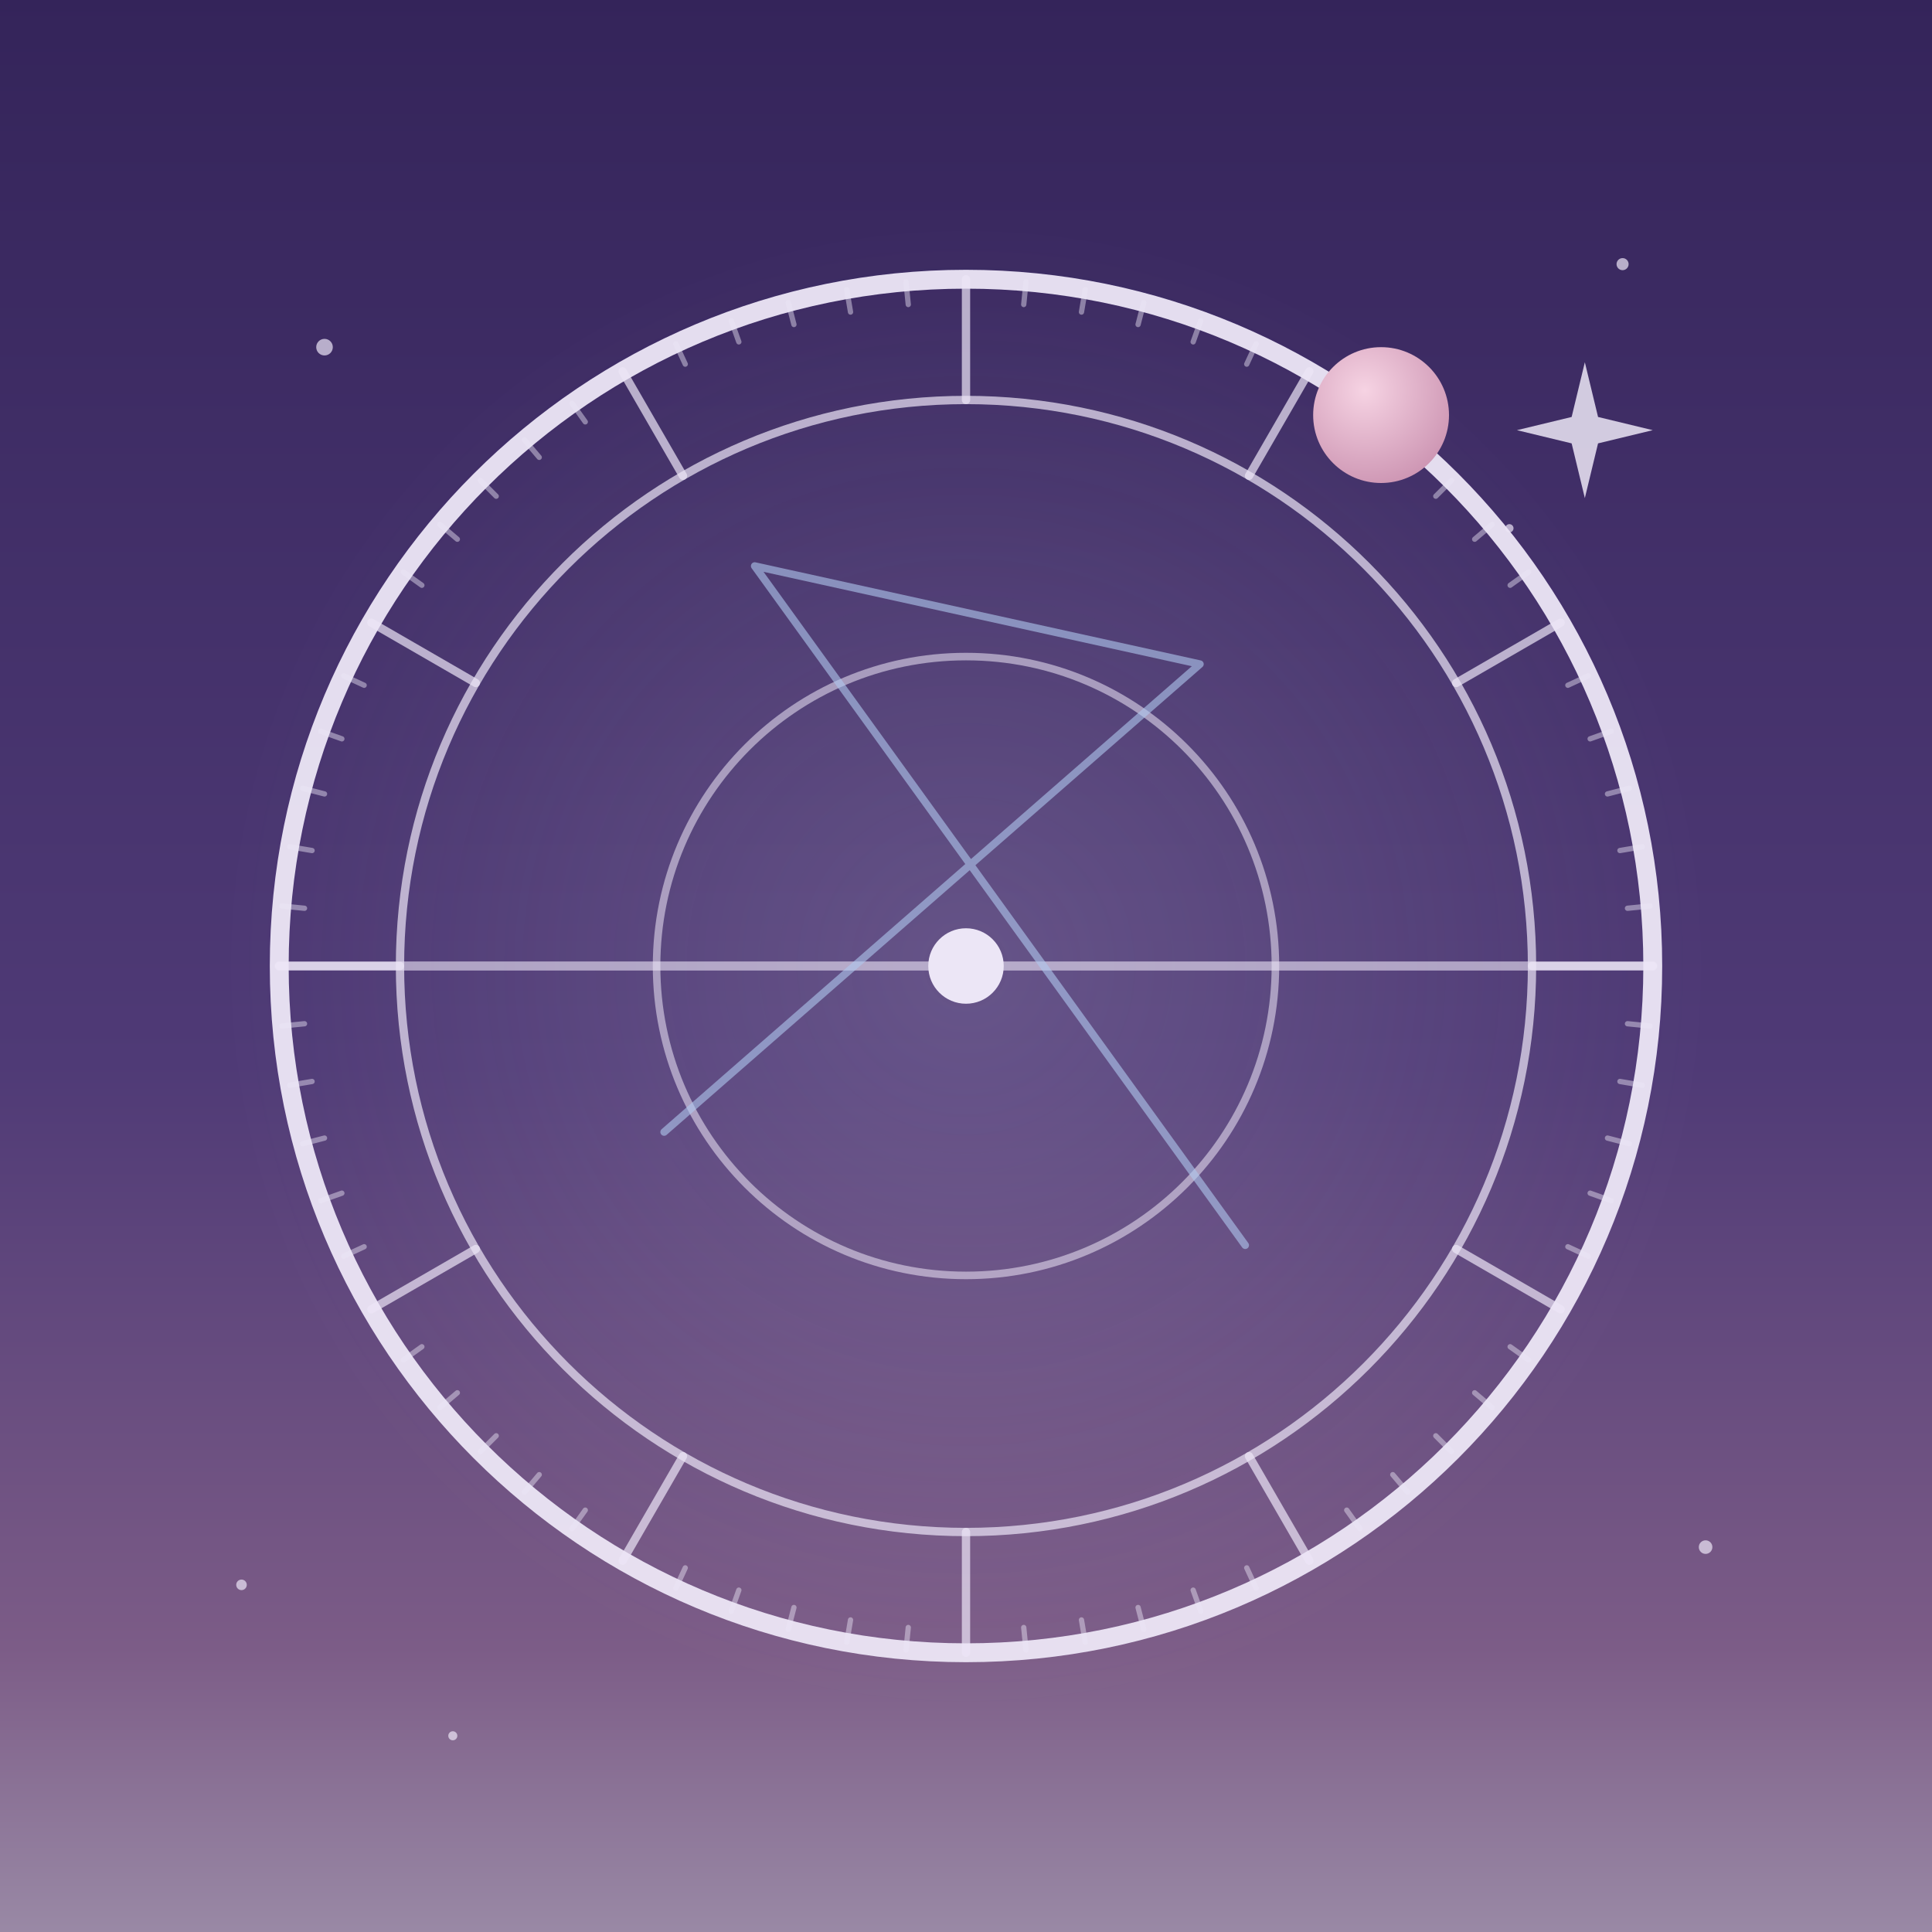
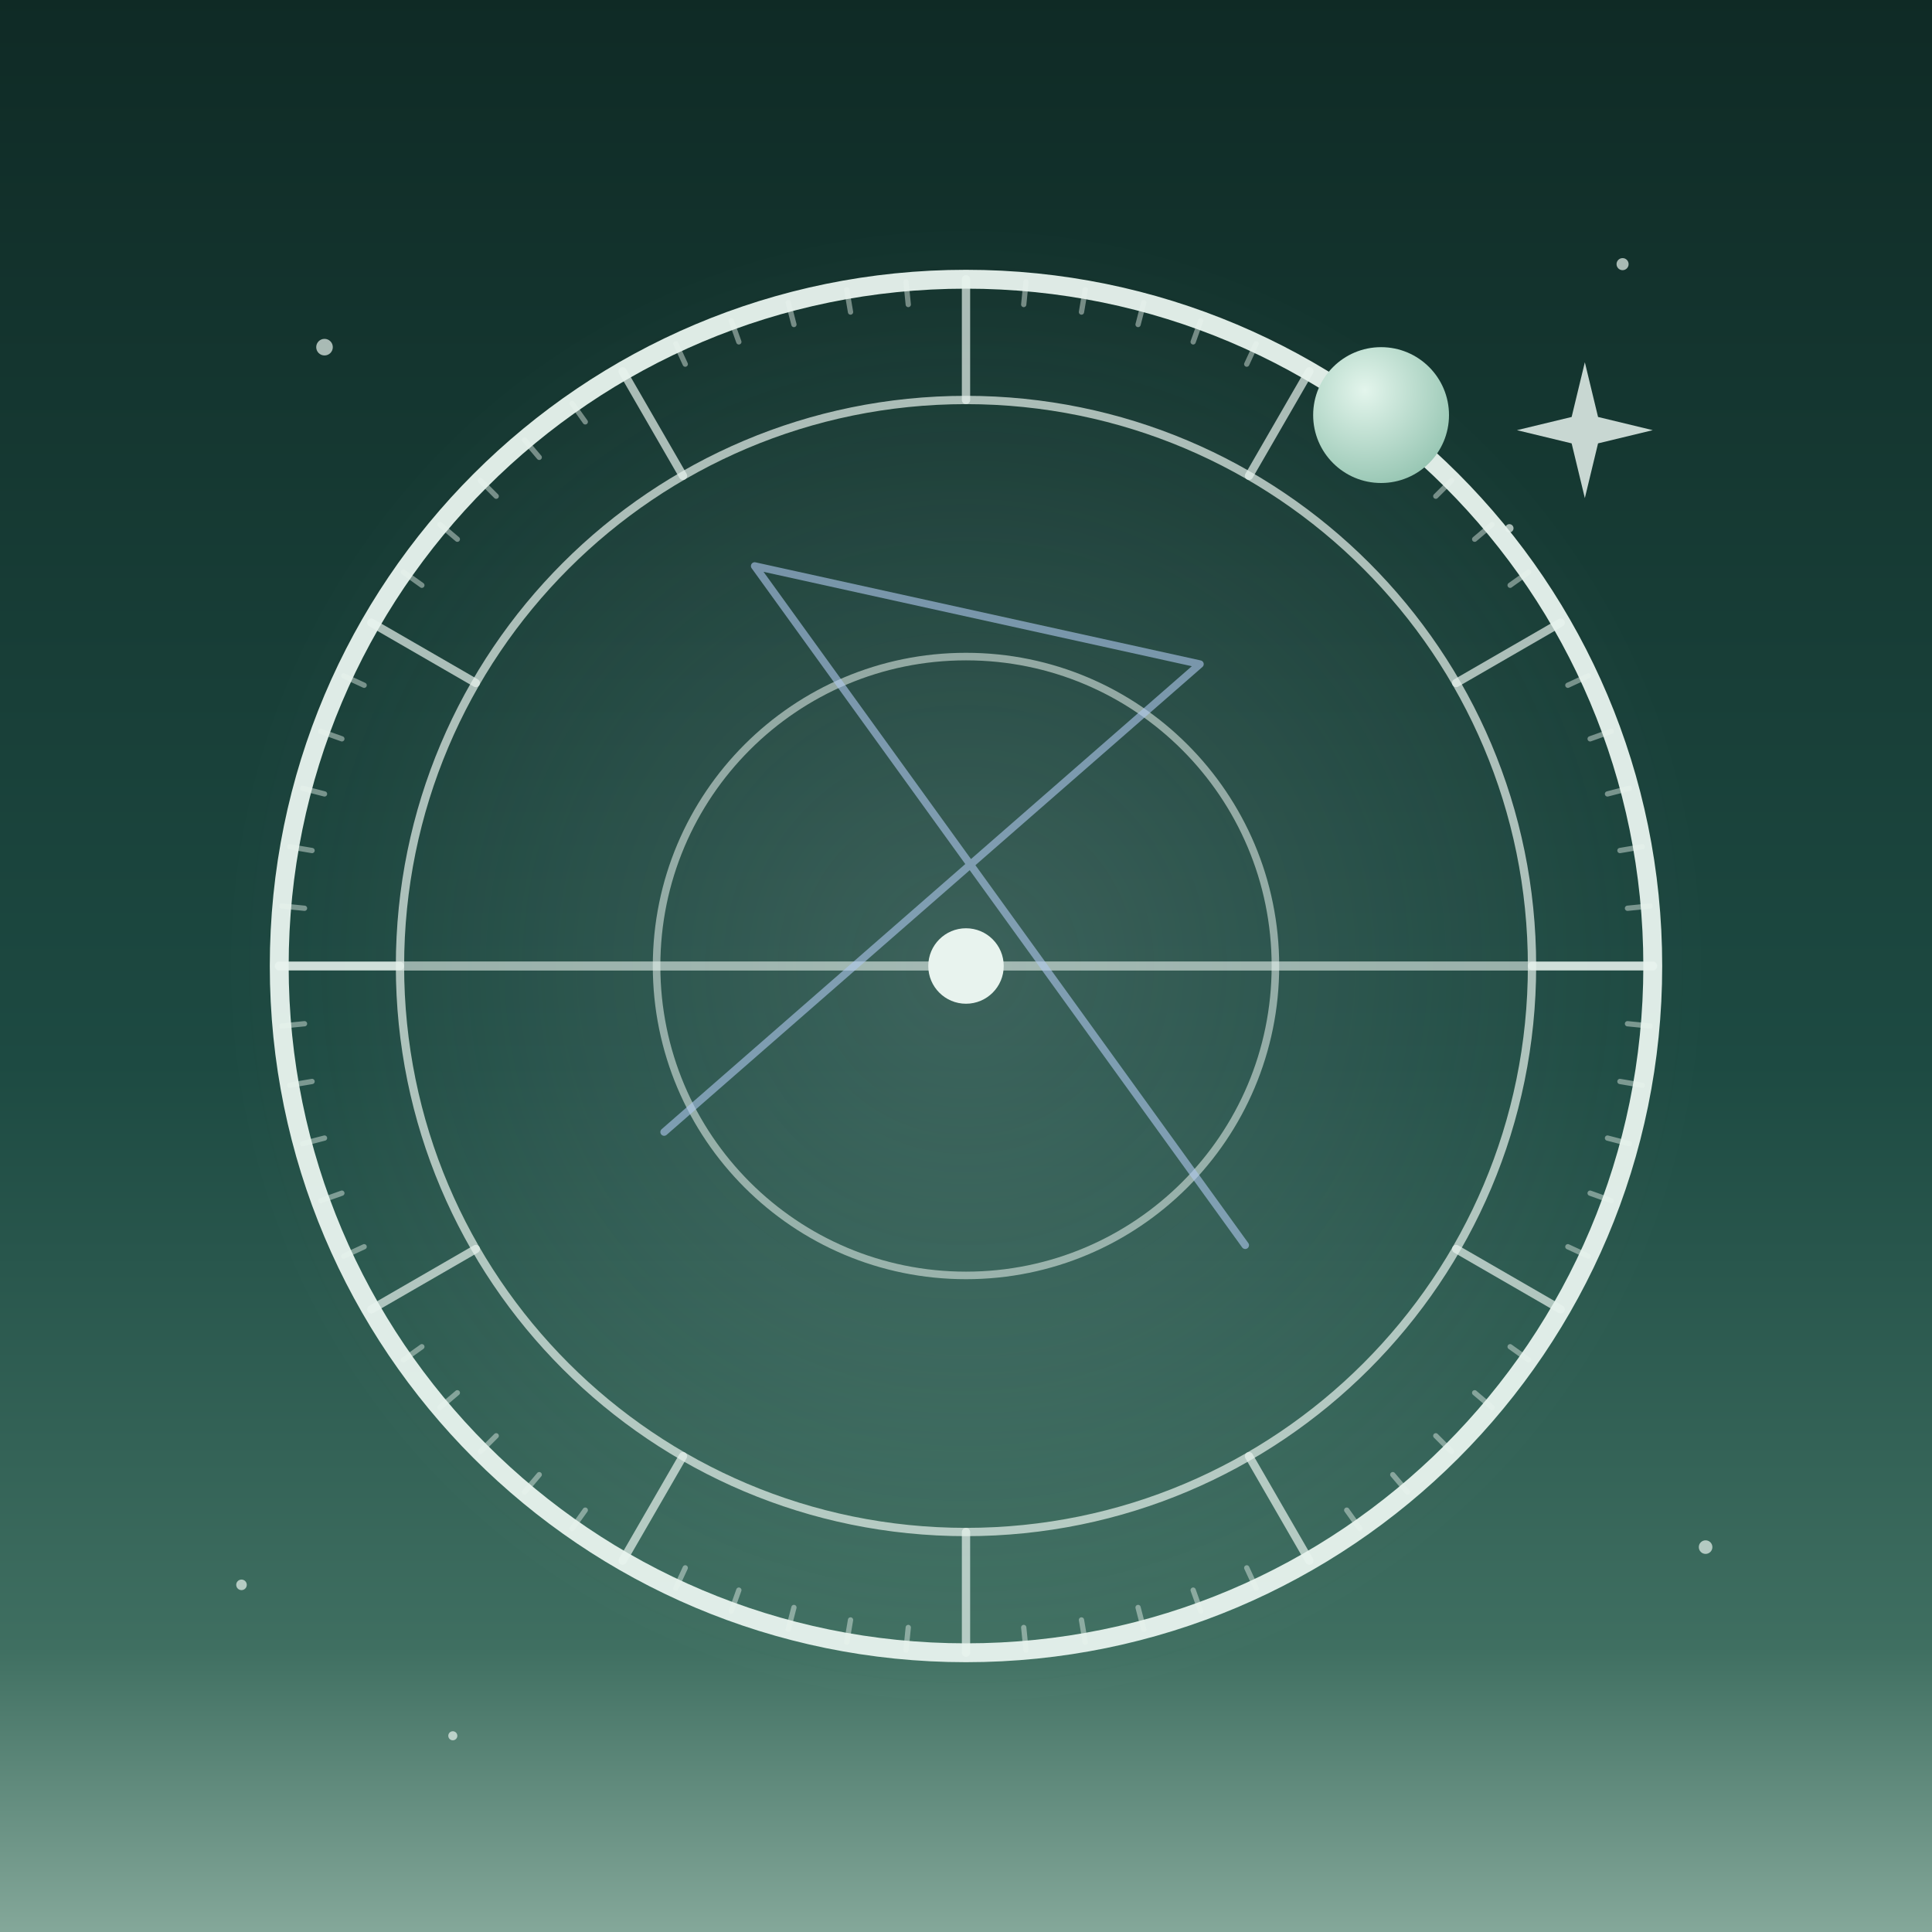
<svg xmlns="http://www.w3.org/2000/svg" viewBox="0 0 512 512">
  <defs>
    <linearGradient id="bg" x1="0" y1="0" x2="0" y2="1">
-       <stop offset="0" stop-color="#34245a" />
-       <stop offset=".55" stop-color="#4f3a76" />
-       <stop offset=".85" stop-color="#7c5c87" />
-       <stop offset="1" stop-color="#9a8aa6" />
+       <stop offset="0" stop-color="#0f2a25" />
+       <stop offset=".55" stop-color="#1d4a42" />
+       <stop offset=".85" stop-color="#3f6f61" />
+       <stop offset="1" stop-color="#86a99b" />
    </linearGradient>
    <radialGradient id="glow" cx=".5" cy=".5" r=".5">
-       <stop offset="0" stop-color="#ece6f6" stop-opacity=".16" />
-       <stop offset="1" stop-color="#ece6f6" stop-opacity="0" />
+       <stop offset="0" stop-color="#e8f3ee" stop-opacity=".16" />
+       <stop offset="1" stop-color="#e8f3ee" stop-opacity="0" />
    </radialGradient>
    <radialGradient id="pl" cx=".38" cy=".32" r=".8">
-       <stop offset="0" stop-color="#f6d3e3" />
-       <stop offset="1" stop-color="#c98fae" />
+       <stop offset="0" stop-color="#e3f5ec" />
+       <stop offset="1" stop-color="#8fc1ad" />
    </radialGradient>
  </defs>
  <rect width="512" height="512" fill="url(#bg)" />
  <circle cx="256" cy="256" r="200" fill="url(#glow)" />
-   <g fill="#ece6f6" opacity=".7">
+   <g fill="#e8f3ee" opacity=".7">
    <circle cx="86" cy="92" r="2.2" />
    <circle cx="430" cy="70" r="1.6" />
    <circle cx="452" cy="410" r="1.8" />
    <circle cx="64" cy="420" r="1.4" />
    <circle cx="120" cy="460" r="1.2" />
    <circle cx="400" cy="140" r="1.1" />
  </g>
-   <path d="M420 96 l3.5 14.5 l14.5 3.5 l-14.5 3.5 l-3.5 14.5 l-3.5 -14.5 l-14.5 -3.5 l14.5 -3.5z" fill="#ece6f6" opacity=".85" />
-   <g fill="none" stroke="#ece6f6" stroke-linecap="round">
+   <path d="M420 96 l3.5 14.5 l14.5 3.5 l-14.5 3.5 l-3.5 14.5 l-3.5 -14.5 l-14.5 -3.5 l14.5 -3.5z" fill="#e8f3ee" opacity=".85" />
+   <g fill="none" stroke="#e8f3ee" stroke-linecap="round">
    <circle cx="256" cy="256" r="182" stroke-width="5" opacity=".95" />
    <circle cx="256" cy="256" r="150" stroke-width="2.2" opacity=".7" />
    <circle cx="256" cy="256" r="82" stroke-width="2" opacity=".55" />
    <g stroke-width="2.2" opacity=".7">
      <line x1="406.0" y1="256.0" x2="438.0" y2="256.0" />
      <line x1="385.9" y1="331.0" x2="413.6" y2="347.0" />
      <line x1="331.0" y1="385.9" x2="347.0" y2="413.6" />
      <line x1="256.0" y1="406.0" x2="256.0" y2="438.0" />
      <line x1="181.0" y1="385.9" x2="165.0" y2="413.6" />
      <line x1="126.1" y1="331.0" x2="98.4" y2="347.0" />
      <line x1="106.0" y1="256.0" x2="74.0" y2="256.0" />
      <line x1="126.1" y1="181.0" x2="98.4" y2="165.0" />
      <line x1="181.0" y1="126.1" x2="165.0" y2="98.4" />
      <line x1="256.0" y1="106.0" x2="256.0" y2="74.0" />
      <line x1="331.0" y1="126.1" x2="347.0" y2="98.4" />
      <line x1="385.9" y1="181.0" x2="413.6" y2="165.0" />
    </g>
    <g stroke-width="1.4" opacity=".45">
      <line x1="431.3" y1="271.3" x2="437.3" y2="271.9" />
      <line x1="429.3" y1="286.6" x2="435.2" y2="287.6" />
      <line x1="426.0" y1="301.6" x2="431.8" y2="303.1" />
      <line x1="421.4" y1="316.2" x2="427.0" y2="318.2" />
      <line x1="415.5" y1="330.4" x2="420.9" y2="332.9" />
      <line x1="400.2" y1="356.9" x2="405.1" y2="360.4" />
      <line x1="390.8" y1="369.1" x2="395.4" y2="373.0" />
      <line x1="380.5" y1="380.5" x2="384.7" y2="384.7" />
      <line x1="369.1" y1="390.8" x2="373.0" y2="395.4" />
      <line x1="356.9" y1="400.2" x2="360.4" y2="405.1" />
      <line x1="330.4" y1="415.5" x2="332.9" y2="420.9" />
      <line x1="316.2" y1="421.4" x2="318.2" y2="427.0" />
      <line x1="301.6" y1="426.0" x2="303.1" y2="431.8" />
      <line x1="286.6" y1="429.3" x2="287.6" y2="435.2" />
      <line x1="271.3" y1="431.3" x2="271.9" y2="437.3" />
      <line x1="240.7" y1="431.3" x2="240.1" y2="437.3" />
      <line x1="225.4" y1="429.3" x2="224.4" y2="435.2" />
      <line x1="210.4" y1="426.0" x2="208.9" y2="431.8" />
      <line x1="195.8" y1="421.4" x2="193.8" y2="427.0" />
      <line x1="181.6" y1="415.5" x2="179.1" y2="420.9" />
      <line x1="155.1" y1="400.2" x2="151.6" y2="405.1" />
      <line x1="142.9" y1="390.8" x2="139.0" y2="395.4" />
      <line x1="131.5" y1="380.5" x2="127.3" y2="384.7" />
      <line x1="121.2" y1="369.1" x2="116.6" y2="373.0" />
      <line x1="111.8" y1="356.9" x2="106.9" y2="360.4" />
      <line x1="96.5" y1="330.4" x2="91.1" y2="332.9" />
      <line x1="90.6" y1="316.2" x2="85.0" y2="318.2" />
      <line x1="86.0" y1="301.6" x2="80.2" y2="303.1" />
      <line x1="82.7" y1="286.6" x2="76.8" y2="287.6" />
      <line x1="80.7" y1="271.3" x2="74.7" y2="271.9" />
      <line x1="80.7" y1="240.7" x2="74.7" y2="240.1" />
      <line x1="82.7" y1="225.4" x2="76.8" y2="224.4" />
      <line x1="86.0" y1="210.4" x2="80.2" y2="208.9" />
      <line x1="90.6" y1="195.8" x2="85.0" y2="193.8" />
      <line x1="96.5" y1="181.6" x2="91.1" y2="179.1" />
      <line x1="111.8" y1="155.1" x2="106.9" y2="151.6" />
      <line x1="121.2" y1="142.9" x2="116.6" y2="139.0" />
      <line x1="131.5" y1="131.5" x2="127.3" y2="127.3" />
      <line x1="142.9" y1="121.2" x2="139.0" y2="116.6" />
      <line x1="155.1" y1="111.8" x2="151.6" y2="106.9" />
      <line x1="181.6" y1="96.5" x2="179.1" y2="91.1" />
      <line x1="195.8" y1="90.6" x2="193.8" y2="85.0" />
      <line x1="210.4" y1="86.0" x2="208.9" y2="80.2" />
      <line x1="225.4" y1="82.7" x2="224.4" y2="76.8" />
      <line x1="240.7" y1="80.7" x2="240.1" y2="74.7" />
      <line x1="271.3" y1="80.7" x2="271.9" y2="74.7" />
      <line x1="286.6" y1="82.7" x2="287.6" y2="76.8" />
      <line x1="301.6" y1="86.0" x2="303.1" y2="80.2" />
      <line x1="316.2" y1="90.6" x2="318.2" y2="85.0" />
      <line x1="330.4" y1="96.5" x2="332.9" y2="91.1" />
      <line x1="356.9" y1="111.8" x2="360.4" y2="106.9" />
      <line x1="369.1" y1="121.2" x2="373.0" y2="116.6" />
      <line x1="380.5" y1="131.5" x2="384.7" y2="127.3" />
      <line x1="390.8" y1="142.9" x2="395.4" y2="139.0" />
      <line x1="400.2" y1="155.1" x2="405.1" y2="151.6" />
      <line x1="415.5" y1="181.6" x2="420.9" y2="179.1" />
      <line x1="421.4" y1="195.8" x2="427.0" y2="193.8" />
      <line x1="426.0" y1="210.4" x2="431.8" y2="208.9" />
      <line x1="429.3" y1="225.4" x2="435.2" y2="224.4" />
      <line x1="431.3" y1="240.7" x2="437.3" y2="240.1" />
    </g>
    <line x1="74" y1="256" x2="438" y2="256" stroke-width="2.4" opacity=".6" />
    <path d="M200 150 L330 330 M318 176 L176 300 M200 150 L318 176" stroke="#afc8ee" stroke-width="2" opacity=".6" />
  </g>
-   <circle cx="256" cy="256" r="10" fill="#ece6f6" />
+   <circle cx="256" cy="256" r="10" fill="#e8f3ee" />
  <circle cx="366" cy="110" r="18" fill="url(#pl)" />
</svg>
